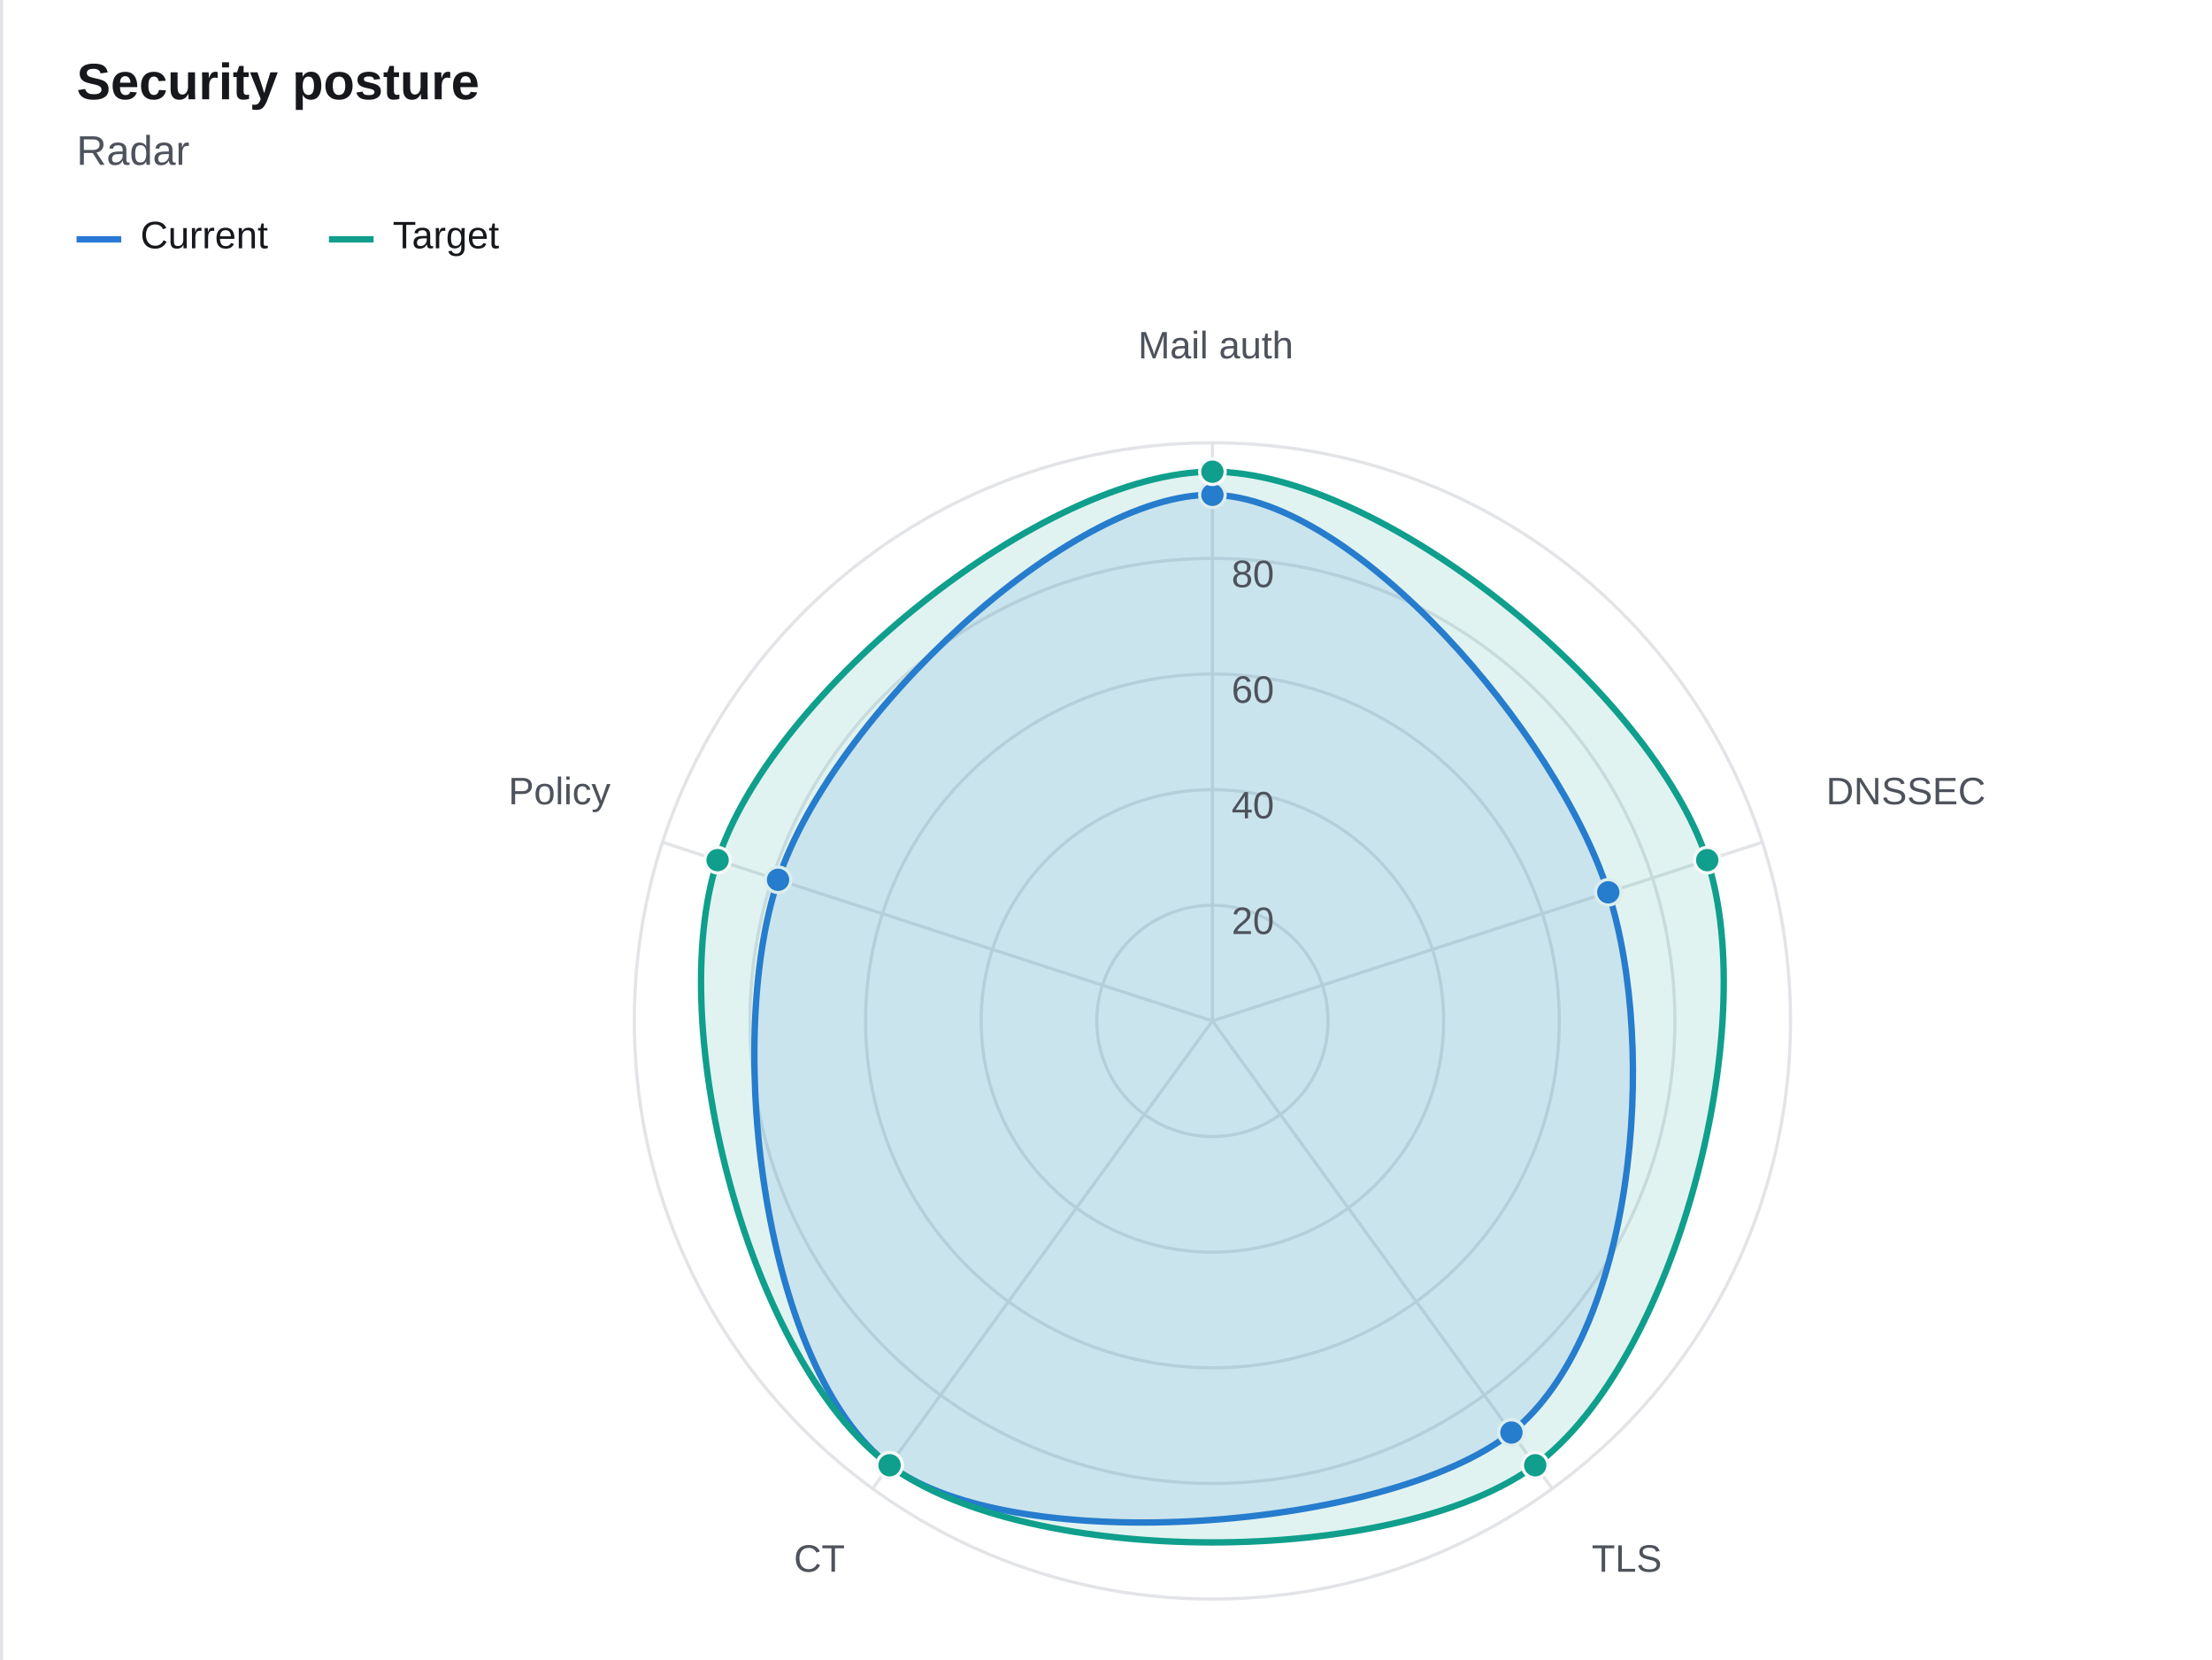
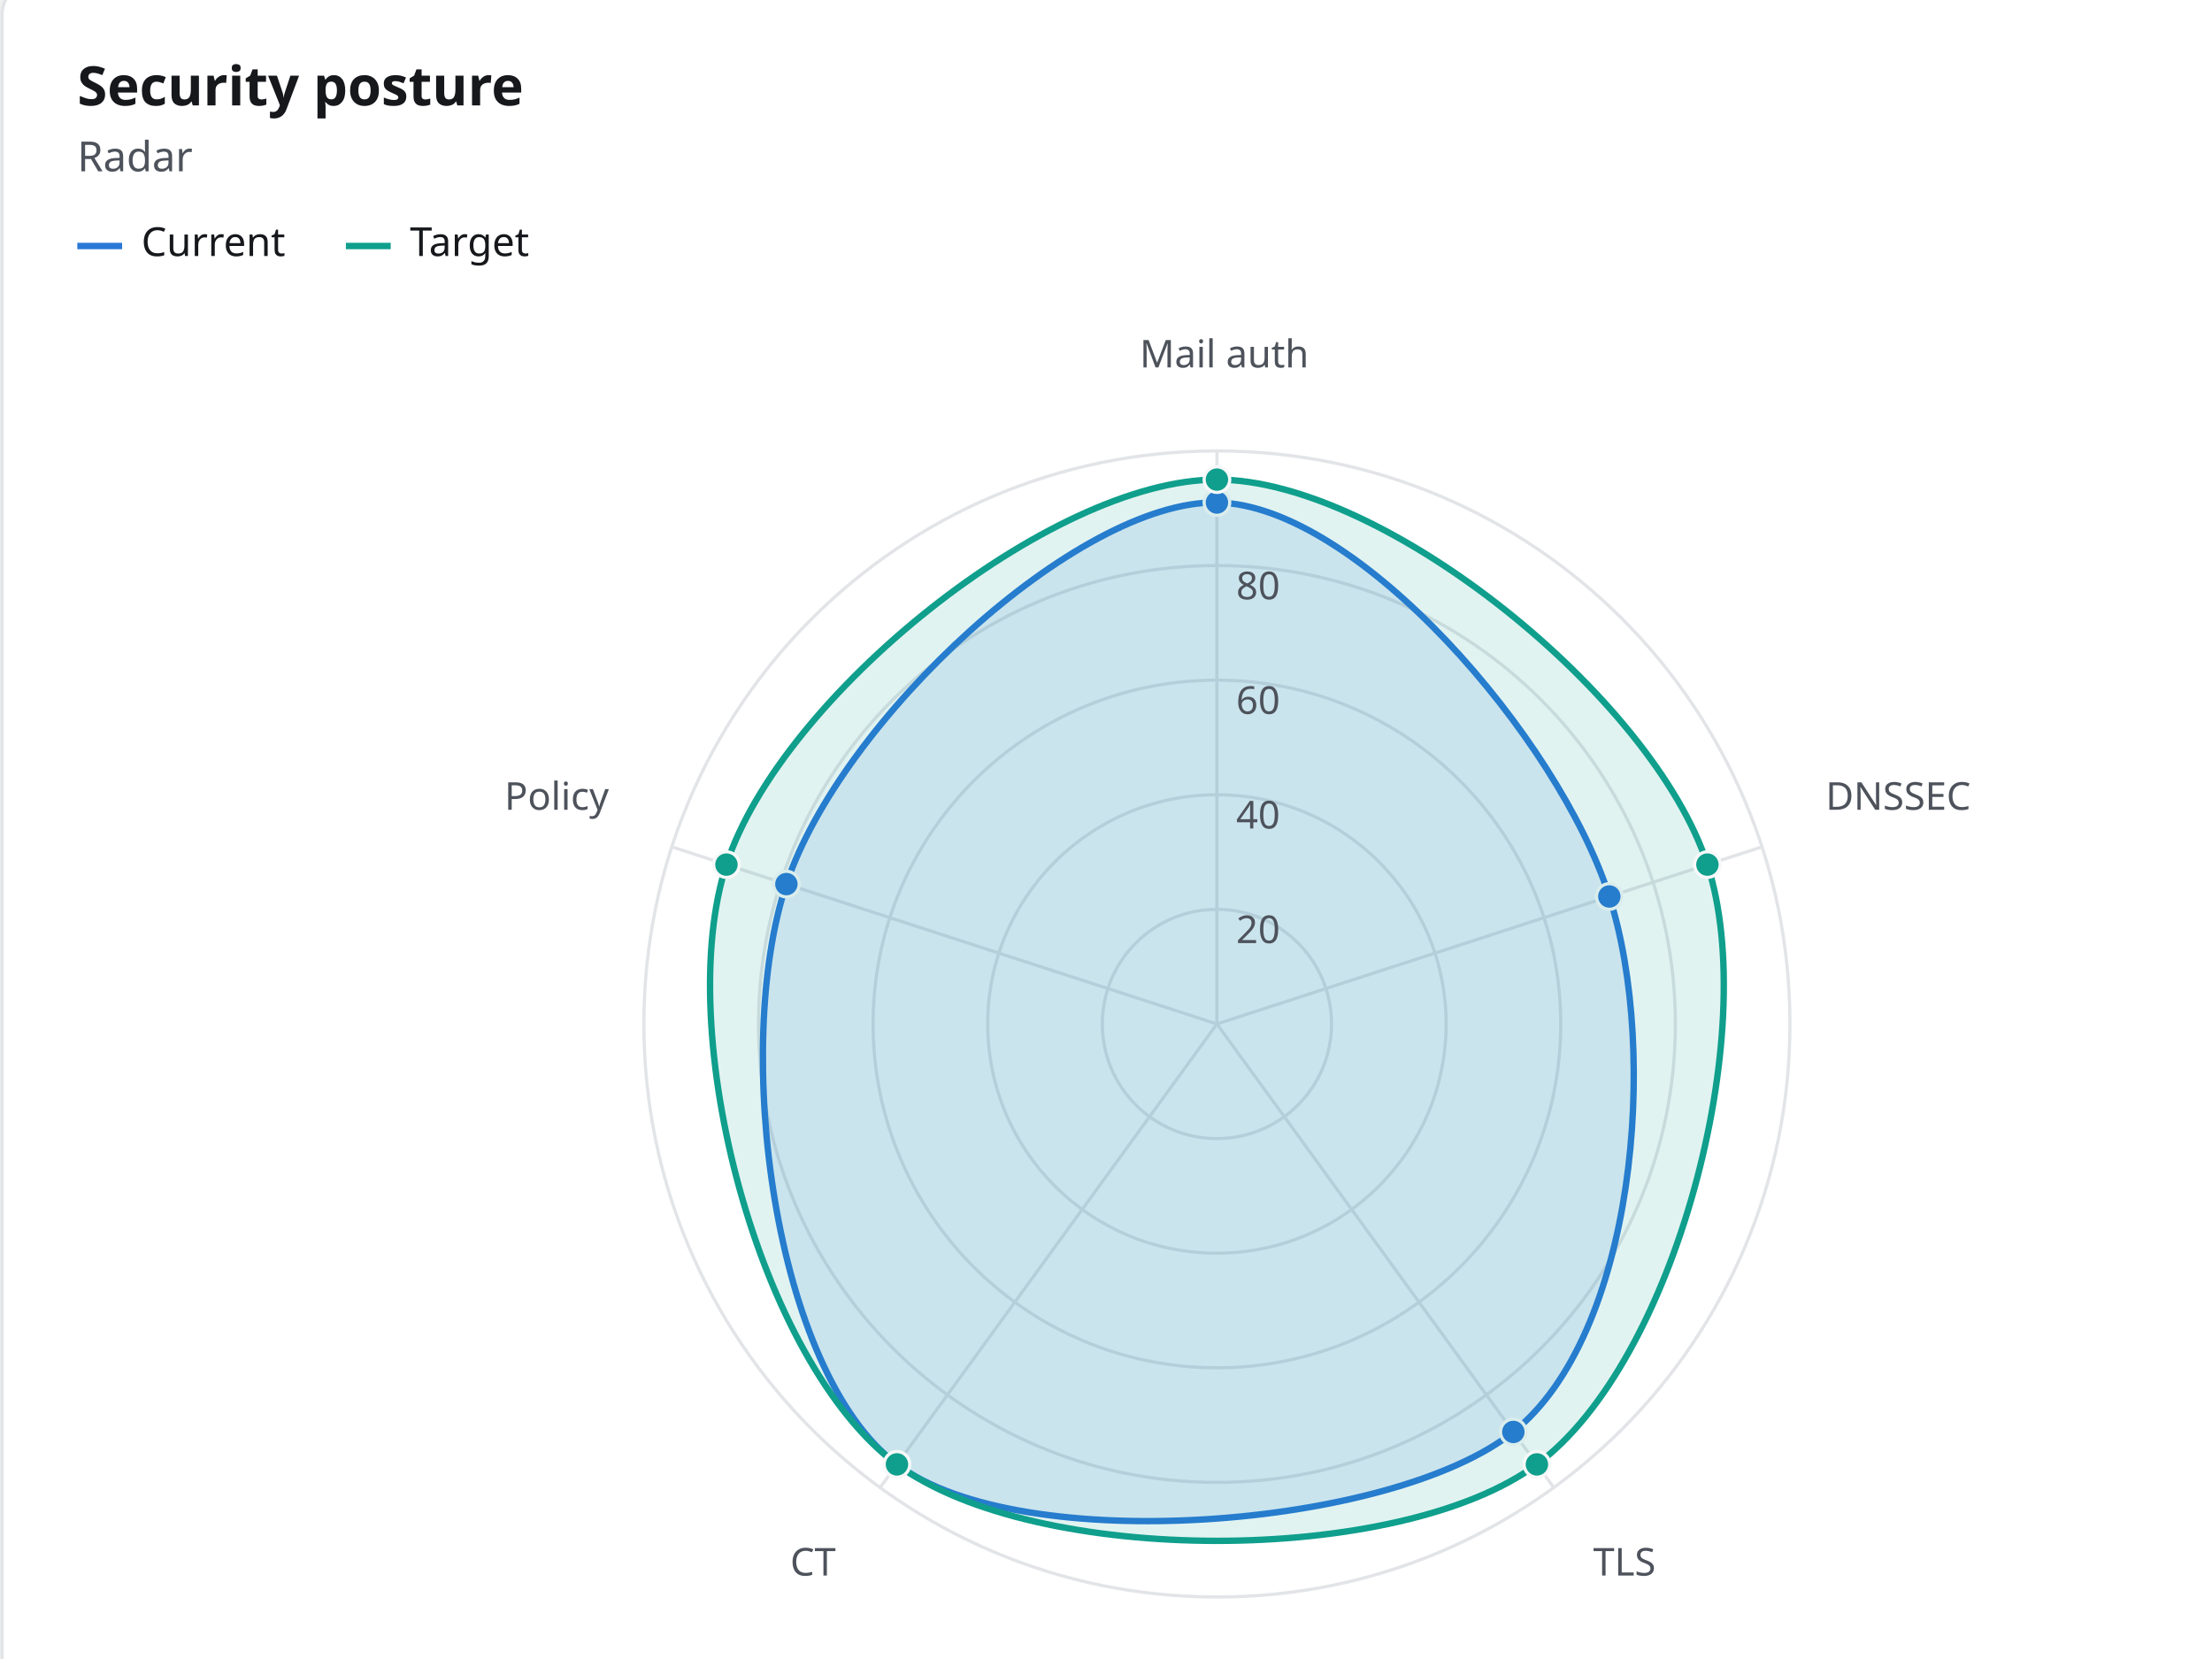
- <svg xmlns="http://www.w3.org/2000/svg" width="693" height="520" viewBox="0 5 693.3 520" stroke-linecap="round" stroke-linejoin="round" role="img" aria-label="Security posture" aria-labelledby="cfx-mm-radar-l-title" aria-describedby="cfx-mm-radar-l-description">
+ <svg xmlns="http://www.w3.org/2000/svg" width="691" height="518" viewBox="0 6 690.7 518" stroke-linecap="round" stroke-linejoin="round" font-variant-numeric="tabular-nums" role="img" aria-label="Security posture" aria-labelledby="cfx-mm-radar-l-title" aria-describedby="cfx-mm-radar-l-description">
  <defs>
    <clipPath id="cfx-mm-radar-l-clip-1" clipPathUnits="userSpaceOnUse">
      <rect x="24" y="24" width="712" height="522" />
    </clipPath>
    <clipPath id="cfx-mm-radar-l-clip-9" clipPathUnits="userSpaceOnUse">
-       <rect x="24" y="73.7" width="712" height="18" />
+       <rect x="24" y="75" width="712" height="18.75" />
    </clipPath>
    <clipPath id="cfx-mm-radar-l-clip-11" clipPathUnits="userSpaceOnUse">
-       <rect x="24" y="74.9" width="14" height="10" />
+       <rect x="24" y="77.85" width="14" height="10" />
    </clipPath>
    <clipPath id="cfx-mm-radar-l-clip-17" clipPathUnits="userSpaceOnUse">
-       <rect x="103.096" y="74.9" width="14" height="10" />
+       <rect x="107.9" y="77.85" width="14" height="10" />
    </clipPath>
    <clipPath id="cfx-mm-radar-l-clip-24" clipPathUnits="userSpaceOnUse">
-       <rect x="24" y="103.7" width="712" height="442.3" />
+       <rect x="24" y="105.75" width="712" height="440.25" />
    </clipPath>
  </defs>
-   <rect x="0.5" y="0.5" width="759" height="569" rx="3" data-cfx-role="frame-card" fill="#FFFFFF" stroke="#E2E4E7" stroke-width="1" />
+   <rect x="0.5" y="0.5" width="759" height="569" rx="10" data-cfx-role="frame-card" fill="#FFFFFF" stroke="#E2E4E7" stroke-width="1" />
  <g clip-path="url(#cfx-mm-radar-l-clip-1)">
-     <g data-cfx-role="frame-heading-source" data-cfx-authored-font-request="Calibri, Carlito, Segoe UI, Arial, system-ui, sans-serif|700|normal|16|">
+     <g data-cfx-role="frame-heading-source" data-cfx-authored-font-request="Archivo, &quot;Segoe UI Variable Text&quot;, &quot;Segoe UI&quot;, system-ui, -apple-system, sans-serif|600|normal|17|">
      <g data-cfx-role="frame-heading">
-         <text x="24" y="36" font-family="Calibri, Carlito, Segoe UI, Arial, system-ui, sans-serif" font-size="16" font-weight="700" font-style="normal" fill="#16181C" xml:space="preserve" style="white-space:pre;font-language-override:normal;font-palette:normal">Security posture</text>
+         <text x="24" y="38.926" font-family="Archivo, &quot;Segoe UI Variable Text&quot;, &quot;Segoe UI&quot;, system-ui, -apple-system, sans-serif" font-size="17" font-weight="600" font-style="normal" fill="#16181C" xml:space="preserve" style="white-space:pre;font-language-override:normal;font-palette:normal">Security posture</text>
      </g>
    </g>
-     <g data-cfx-role="frame-heading-source" data-cfx-authored-font-request="Calibri, Carlito, Segoe UI, Arial, system-ui, sans-serif|400|normal|13|">
+     <g data-cfx-role="frame-heading-source" data-cfx-authored-font-request="Archivo, &quot;Segoe UI Variable Text&quot;, &quot;Segoe UI&quot;, system-ui, -apple-system, sans-serif|400|normal|13|">
      <g data-cfx-role="frame-heading">
-         <text x="24" y="56.55" font-family="Calibri, Carlito, Segoe UI, Arial, system-ui, sans-serif" font-size="13" font-weight="400" font-style="normal" fill="#4D525B" xml:space="preserve" style="white-space:pre;font-language-override:normal;font-palette:normal">Radar</text>
+         <text x="24" y="59.514" font-family="Archivo, &quot;Segoe UI Variable Text&quot;, &quot;Segoe UI&quot;, system-ui, -apple-system, sans-serif" font-size="13" font-weight="400" font-style="normal" fill="#4D525B" xml:space="preserve" style="white-space:pre;font-language-override:normal;font-palette:normal">Radar</text>
      </g>
    </g>
  </g>
  <g clip-path="url(#cfx-mm-radar-l-clip-9)">
    <g id="cfx-mm-radar-l-node-10" data-cfx-source-id="legend-series-0" data-cfx-role="legend-entry" data-cfx-series-key="cfx:auto:1" data-cfx-state="None" data-cfx-description="Current">
      <g clip-path="url(#cfx-mm-radar-l-clip-11)">
-         <line x1="24" y1="79.9" x2="38" y2="79.9" data-cfx-role="legend-swatch" fill="none" stroke="#2A78D6" stroke-width="2" />
+         <line x1="24" y1="82.85" x2="38" y2="82.85" data-cfx-role="legend-swatch" fill="none" stroke="#2A78D6" stroke-width="2" />
      </g>
      <g data-cfx-role="legend-label">
-         <text x="44" y="82.7" font-family="Calibri, Carlito, Segoe UI, Arial, system-ui, sans-serif" font-size="12" font-weight="400" font-style="normal" fill="#16181C" xml:space="preserve" style="white-space:pre;font-language-override:normal;font-palette:normal">Current</text>
+         <text x="44" y="85.975" font-family="Archivo, &quot;Segoe UI Variable Text&quot;, &quot;Segoe UI&quot;, system-ui, -apple-system, sans-serif" font-size="12.5" font-weight="400" font-style="normal" fill="#16181C" xml:space="preserve" style="white-space:pre;font-language-override:normal;font-palette:normal">Current</text>
      </g>
    </g>
    <g id="cfx-mm-radar-l-node-16" data-cfx-source-id="legend-series-1" data-cfx-role="legend-entry" data-cfx-series-key="cfx:auto:2" data-cfx-state="None" data-cfx-description="Target">
      <g clip-path="url(#cfx-mm-radar-l-clip-17)">
-         <line x1="103.096" y1="79.9" x2="117.096" y2="79.9" data-cfx-role="legend-swatch" fill="none" stroke="#0F9F8C" stroke-width="2" />
+         <line x1="107.9" y1="82.85" x2="121.9" y2="82.85" data-cfx-role="legend-swatch" fill="none" stroke="#0F9F8C" stroke-width="2" />
      </g>
      <g data-cfx-role="legend-label">
-         <text x="123.096" y="82.7" font-family="Calibri, Carlito, Segoe UI, Arial, system-ui, sans-serif" font-size="12" font-weight="400" font-style="normal" fill="#16181C" xml:space="preserve" style="white-space:pre;font-language-override:normal;font-palette:normal">Target</text>
+         <text x="127.9" y="85.975" font-family="Archivo, &quot;Segoe UI Variable Text&quot;, &quot;Segoe UI&quot;, system-ui, -apple-system, sans-serif" font-size="12.5" font-weight="400" font-style="normal" fill="#16181C" xml:space="preserve" style="white-space:pre;font-language-override:normal;font-palette:normal">Target</text>
      </g>
    </g>
  </g>
  <g data-cfx-role="coordinate-system" data-cfx-coordinate-system="polar">
    <g clip-path="url(#cfx-mm-radar-l-clip-24)">
-       <ellipse cx="380" cy="324.85" rx="36.238" ry="36.238" data-cfx-role="radar-ring" fill="none" stroke="#E2E4E7" stroke-width="1" />
-       <ellipse cx="380" cy="324.85" rx="72.476" ry="72.476" data-cfx-role="radar-ring" fill="none" stroke="#E2E4E7" stroke-width="1" />
-       <ellipse cx="380" cy="324.85" rx="108.714" ry="108.714" data-cfx-role="radar-ring" fill="none" stroke="#E2E4E7" stroke-width="1" />
-       <ellipse cx="380" cy="324.85" rx="144.952" ry="144.952" data-cfx-role="radar-ring" fill="none" stroke="#E2E4E7" stroke-width="1" />
-       <ellipse cx="380" cy="324.85" rx="181.19" ry="181.19" data-cfx-role="radar-ring" fill="none" stroke="#E2E4E7" stroke-width="1" />
-       <line x1="380" y1="324.85" x2="380" y2="143.66" data-cfx-role="radar-spoke" fill="none" stroke="#E2E4E7" stroke-width="1" />
-       <line x1="380" y1="324.85" x2="552.322" y2="268.859" data-cfx-role="radar-spoke" fill="none" stroke="#E2E4E7" stroke-width="1" />
-       <line x1="380" y1="324.85" x2="486.501" y2="471.436" data-cfx-role="radar-spoke" fill="none" stroke="#E2E4E7" stroke-width="1" />
-       <line x1="380" y1="324.85" x2="273.499" y2="471.436" data-cfx-role="radar-spoke" fill="none" stroke="#E2E4E7" stroke-width="1" />
-       <line x1="380" y1="324.85" x2="207.678" y2="268.859" data-cfx-role="radar-spoke" fill="none" stroke="#E2E4E7" stroke-width="1" />
+       <ellipse cx="380" cy="325.875" rx="35.801" ry="35.801" data-cfx-role="radar-ring" fill="none" stroke="#E2E4E7" stroke-width="1" />
+       <ellipse cx="380" cy="325.875" rx="71.603" ry="71.603" data-cfx-role="radar-ring" fill="none" stroke="#E2E4E7" stroke-width="1" />
+       <ellipse cx="380" cy="325.875" rx="107.404" ry="107.404" data-cfx-role="radar-ring" fill="none" stroke="#E2E4E7" stroke-width="1" />
+       <ellipse cx="380" cy="325.875" rx="143.206" ry="143.206" data-cfx-role="radar-ring" fill="none" stroke="#E2E4E7" stroke-width="1" />
+       <ellipse cx="380" cy="325.875" rx="179.007" ry="179.007" data-cfx-role="radar-ring" fill="none" stroke="#E2E4E7" stroke-width="1" />
+       <line x1="380" y1="325.875" x2="380" y2="146.868" data-cfx-role="radar-spoke" fill="none" stroke="#E2E4E7" stroke-width="1" />
+       <line x1="380" y1="325.875" x2="550.246" y2="270.559" data-cfx-role="radar-spoke" fill="none" stroke="#E2E4E7" stroke-width="1" />
+       <line x1="380" y1="325.875" x2="485.218" y2="470.695" data-cfx-role="radar-spoke" fill="none" stroke="#E2E4E7" stroke-width="1" />
+       <line x1="380" y1="325.875" x2="274.782" y2="470.695" data-cfx-role="radar-spoke" fill="none" stroke="#E2E4E7" stroke-width="1" />
+       <line x1="380" y1="325.875" x2="209.754" y2="270.559" data-cfx-role="radar-spoke" fill="none" stroke="#E2E4E7" stroke-width="1" />
      <g id="cfx-mm-radar-l-node-35" data-cfx-source-id="series-0" data-cfx-role="radar-series" data-cfx-form="area" data-cfx-label="Current" data-cfx-missing-policy="zero" data-cfx-series="0" data-cfx-series-key="cfx:auto:1" data-cfx-series-scope="local">
-         <path d="M 380 159.967 C 424.235 160.633 488.14 234.577 504.072 284.537 C 520.005 334.496 512.013 423.319 473.721 453.846 C 435.429 484.373 317.899 493.556 278.824 464.107 C 239.749 434.658 226.665 332.321 243.865 280.617 C 261.065 228.913 335.765 159.3 380 159.967 Z" data-cfx-role="radar-area" fill="rgba(42,120,214,0.122)" stroke="none" stroke-width="1" fill-rule="evenodd" />
-         <path d="M 380 159.967 C 424.235 160.633 488.14 234.577 504.072 284.537 C 520.005 334.496 512.013 423.319 473.721 453.846 C 435.429 484.373 317.899 493.556 278.824 464.107 C 239.749 434.658 226.665 332.321 243.865 280.617 C 261.065 228.913 335.765 159.3 380 159.967 Z" data-cfx-role="radar-outline" fill="none" stroke="#2A78D6" stroke-width="2" />
+         <path d="M 380 162.978 C 423.702 163.637 486.837 236.69 502.577 286.047 C 518.318 335.405 510.423 423.157 472.592 453.317 C 434.761 483.476 318.648 492.548 280.043 463.454 C 241.438 434.36 228.513 333.256 245.506 282.175 C 262.498 231.094 336.298 162.32 380 162.978 Z" data-cfx-role="radar-area" fill="rgba(42,120,214,0.122)" stroke="none" stroke-width="1" fill-rule="evenodd" />
+         <path d="M 380 162.978 C 423.702 163.637 486.837 236.69 502.577 286.047 C 518.318 335.405 510.423 423.157 472.592 453.317 C 434.761 483.476 318.648 492.548 280.043 463.454 C 241.438 434.36 228.513 333.256 245.506 282.175 C 262.498 231.094 336.298 162.32 380 162.978 Z" data-cfx-role="radar-outline" fill="none" stroke="#2A78D6" stroke-width="2" />
        <g id="cfx-mm-radar-l-node-38" data-cfx-source-id="series-0-point-0" data-cfx-role="radar-point-source" data-cfx-angle="-1.5707963267948966" data-cfx-category="1" data-cfx-category-label="Mail auth" data-cfx-full-label="91" data-cfx-label="Current, Mail auth: 91" data-cfx-missing="false" data-cfx-point="0" data-cfx-series="0" data-cfx-series-key="cfx:auto:1" data-cfx-series-scope="local" data-cfx-value="91" data-cfx-x="1" data-cfx-description="Current, Mail auth: 91">
-           <ellipse cx="380" cy="159.967" rx="4" ry="4" data-cfx-role="radar-point" fill="#2A78D6" stroke="#F8F9FA" stroke-width="1" />
+           <ellipse cx="380" cy="162.978" rx="4" ry="4" data-cfx-role="radar-point" fill="#2A78D6" stroke="#F7F8F9" stroke-width="1" />
        </g>
        <g id="cfx-mm-radar-l-node-41" data-cfx-source-id="series-0-point-1" data-cfx-role="radar-point-source" data-cfx-angle="-0.3141592653589793" data-cfx-category="2" data-cfx-category-label="DNSSEC" data-cfx-full-label="72" data-cfx-label="Current, DNSSEC: 72" data-cfx-missing="false" data-cfx-point="1" data-cfx-series="0" data-cfx-series-key="cfx:auto:1" data-cfx-series-scope="local" data-cfx-value="72" data-cfx-x="2" data-cfx-description="Current, DNSSEC: 72">
-           <ellipse cx="504.072" cy="284.537" rx="4" ry="4" data-cfx-role="radar-point" fill="#2A78D6" stroke="#F8F9FA" stroke-width="1" />
+           <ellipse cx="502.577" cy="286.047" rx="4" ry="4" data-cfx-role="radar-point" fill="#2A78D6" stroke="#F7F8F9" stroke-width="1" />
        </g>
        <g id="cfx-mm-radar-l-node-44" data-cfx-source-id="series-0-point-2" data-cfx-role="radar-point-source" data-cfx-angle="0.9424777960769379" data-cfx-category="3" data-cfx-category-label="TLS" data-cfx-full-label="88" data-cfx-label="Current, TLS: 88" data-cfx-missing="false" data-cfx-point="2" data-cfx-series="0" data-cfx-series-key="cfx:auto:1" data-cfx-series-scope="local" data-cfx-value="88" data-cfx-x="3" data-cfx-description="Current, TLS: 88">
-           <ellipse cx="473.721" cy="453.846" rx="4" ry="4" data-cfx-role="radar-point" fill="#2A78D6" stroke="#F8F9FA" stroke-width="1" />
+           <ellipse cx="472.592" cy="453.317" rx="4" ry="4" data-cfx-role="radar-point" fill="#2A78D6" stroke="#F7F8F9" stroke-width="1" />
        </g>
        <g id="cfx-mm-radar-l-node-47" data-cfx-source-id="series-0-point-3" data-cfx-role="radar-point-source" data-cfx-angle="2.199114857512855" data-cfx-category="4" data-cfx-category-label="CT" data-cfx-full-label="95" data-cfx-label="Current, CT: 95" data-cfx-missing="false" data-cfx-point="3" data-cfx-series="0" data-cfx-series-key="cfx:auto:1" data-cfx-series-scope="local" data-cfx-value="95" data-cfx-x="4" data-cfx-description="Current, CT: 95">
-           <ellipse cx="278.824" cy="464.107" rx="4" ry="4" data-cfx-role="radar-point" fill="#2A78D6" stroke="#F8F9FA" stroke-width="1" />
+           <ellipse cx="280.043" cy="463.454" rx="4" ry="4" data-cfx-role="radar-point" fill="#2A78D6" stroke="#F7F8F9" stroke-width="1" />
        </g>
        <g id="cfx-mm-radar-l-node-50" data-cfx-source-id="series-0-point-4" data-cfx-role="radar-point-source" data-cfx-angle="3.4557519189487724" data-cfx-category="5" data-cfx-category-label="Policy" data-cfx-full-label="79" data-cfx-label="Current, Policy: 79" data-cfx-missing="false" data-cfx-point="4" data-cfx-series="0" data-cfx-series-key="cfx:auto:1" data-cfx-series-scope="local" data-cfx-value="79" data-cfx-x="5" data-cfx-description="Current, Policy: 79">
-           <ellipse cx="243.865" cy="280.617" rx="4" ry="4" data-cfx-role="radar-point" fill="#2A78D6" stroke="#F8F9FA" stroke-width="1" />
+           <ellipse cx="245.506" cy="282.175" rx="4" ry="4" data-cfx-role="radar-point" fill="#2A78D6" stroke="#F7F8F9" stroke-width="1" />
        </g>
      </g>
      <g id="cfx-mm-radar-l-node-54" data-cfx-source-id="series-1" data-cfx-role="radar-series" data-cfx-form="area" data-cfx-label="Target" data-cfx-missing-policy="zero" data-cfx-series="1" data-cfx-series-key="cfx:auto:2" data-cfx-series-scope="local">
-         <path d="M 380 152.719 C 432.731 152.719 517.89 221.522 535.09 274.458 C 552.29 327.394 524.741 431.867 481.176 464.107 C 437.611 496.347 322.389 496.347 278.824 464.107 C 235.259 431.867 207.71 327.394 224.91 274.458 C 242.11 221.522 327.269 152.719 380 152.719 Z" data-cfx-role="radar-area" fill="rgba(15,159,140,0.122)" stroke="none" stroke-width="1" fill-rule="evenodd" />
-         <path d="M 380 152.719 C 432.731 152.719 517.89 221.522 535.09 274.458 C 552.29 327.394 524.741 431.867 481.176 464.107 C 437.611 496.347 322.389 496.347 278.824 464.107 C 235.259 431.867 207.71 327.394 224.91 274.458 C 242.11 221.522 327.269 152.719 380 152.719 Z" data-cfx-role="radar-outline" fill="none" stroke="#0F9F8C" stroke-width="2" />
+         <path d="M 380 155.818 C 432.095 155.818 516.229 223.792 533.222 276.09 C 550.214 328.388 522.997 431.602 479.957 463.454 C 436.917 495.306 323.083 495.306 280.043 463.454 C 237.003 431.602 209.786 328.388 226.778 276.09 C 243.771 223.792 327.905 155.818 380 155.818 Z" data-cfx-role="radar-area" fill="rgba(15,159,140,0.122)" stroke="none" stroke-width="1" fill-rule="evenodd" />
+         <path d="M 380 155.818 C 432.095 155.818 516.229 223.792 533.222 276.09 C 550.214 328.388 522.997 431.602 479.957 463.454 C 436.917 495.306 323.083 495.306 280.043 463.454 C 237.003 431.602 209.786 328.388 226.778 276.09 C 243.771 223.792 327.905 155.818 380 155.818 Z" data-cfx-role="radar-outline" fill="none" stroke="#0F9F8C" stroke-width="2" />
        <g id="cfx-mm-radar-l-node-57" data-cfx-source-id="series-1-point-0" data-cfx-role="radar-point-source" data-cfx-angle="-1.5707963267948966" data-cfx-category="1" data-cfx-category-label="Mail auth" data-cfx-full-label="95" data-cfx-label="Target, Mail auth: 95" data-cfx-missing="false" data-cfx-point="0" data-cfx-series="1" data-cfx-series-key="cfx:auto:2" data-cfx-series-scope="local" data-cfx-value="95" data-cfx-x="1" data-cfx-description="Target, Mail auth: 95">
-           <ellipse cx="380" cy="152.719" rx="4" ry="4" data-cfx-role="radar-point" fill="#0F9F8C" stroke="#F8F9FA" stroke-width="1" />
+           <ellipse cx="380" cy="155.818" rx="4" ry="4" data-cfx-role="radar-point" fill="#0F9F8C" stroke="#F7F8F9" stroke-width="1" />
        </g>
        <g id="cfx-mm-radar-l-node-60" data-cfx-source-id="series-1-point-1" data-cfx-role="radar-point-source" data-cfx-angle="-0.3141592653589793" data-cfx-category="2" data-cfx-category-label="DNSSEC" data-cfx-full-label="90" data-cfx-label="Target, DNSSEC: 90" data-cfx-missing="false" data-cfx-point="1" data-cfx-series="1" data-cfx-series-key="cfx:auto:2" data-cfx-series-scope="local" data-cfx-value="90" data-cfx-x="2" data-cfx-description="Target, DNSSEC: 90">
-           <ellipse cx="535.09" cy="274.458" rx="4" ry="4" data-cfx-role="radar-point" fill="#0F9F8C" stroke="#F8F9FA" stroke-width="1" />
+           <ellipse cx="533.222" cy="276.09" rx="4" ry="4" data-cfx-role="radar-point" fill="#0F9F8C" stroke="#F7F8F9" stroke-width="1" />
        </g>
        <g id="cfx-mm-radar-l-node-63" data-cfx-source-id="series-1-point-2" data-cfx-role="radar-point-source" data-cfx-angle="0.9424777960769379" data-cfx-category="3" data-cfx-category-label="TLS" data-cfx-full-label="95" data-cfx-label="Target, TLS: 95" data-cfx-missing="false" data-cfx-point="2" data-cfx-series="1" data-cfx-series-key="cfx:auto:2" data-cfx-series-scope="local" data-cfx-value="95" data-cfx-x="3" data-cfx-description="Target, TLS: 95">
-           <ellipse cx="481.176" cy="464.107" rx="4" ry="4" data-cfx-role="radar-point" fill="#0F9F8C" stroke="#F8F9FA" stroke-width="1" />
+           <ellipse cx="479.957" cy="463.454" rx="4" ry="4" data-cfx-role="radar-point" fill="#0F9F8C" stroke="#F7F8F9" stroke-width="1" />
        </g>
        <g id="cfx-mm-radar-l-node-66" data-cfx-source-id="series-1-point-3" data-cfx-role="radar-point-source" data-cfx-angle="2.199114857512855" data-cfx-category="4" data-cfx-category-label="CT" data-cfx-full-label="95" data-cfx-label="Target, CT: 95" data-cfx-missing="false" data-cfx-point="3" data-cfx-series="1" data-cfx-series-key="cfx:auto:2" data-cfx-series-scope="local" data-cfx-value="95" data-cfx-x="4" data-cfx-description="Target, CT: 95">
-           <ellipse cx="278.824" cy="464.107" rx="4" ry="4" data-cfx-role="radar-point" fill="#0F9F8C" stroke="#F8F9FA" stroke-width="1" />
+           <ellipse cx="280.043" cy="463.454" rx="4" ry="4" data-cfx-role="radar-point" fill="#0F9F8C" stroke="#F7F8F9" stroke-width="1" />
        </g>
        <g id="cfx-mm-radar-l-node-69" data-cfx-source-id="series-1-point-4" data-cfx-role="radar-point-source" data-cfx-angle="3.4557519189487724" data-cfx-category="5" data-cfx-category-label="Policy" data-cfx-full-label="90" data-cfx-label="Target, Policy: 90" data-cfx-missing="false" data-cfx-point="4" data-cfx-series="1" data-cfx-series-key="cfx:auto:2" data-cfx-series-scope="local" data-cfx-value="90" data-cfx-x="5" data-cfx-description="Target, Policy: 90">
-           <ellipse cx="224.91" cy="274.458" rx="4" ry="4" data-cfx-role="radar-point" fill="#0F9F8C" stroke="#F8F9FA" stroke-width="1" />
+           <ellipse cx="226.778" cy="276.09" rx="4" ry="4" data-cfx-role="radar-point" fill="#0F9F8C" stroke="#F7F8F9" stroke-width="1" />
        </g>
      </g>
      <g id="cfx-mm-radar-l-node-73" data-cfx-source-id="radar-radius-label-0-source" data-cfx-role="radar-ring-label-source" data-cfx-full-label="20">
        <g id="cfx-mm-radar-l-node-74" data-cfx-source-id="radar-radius-label-0" data-cfx-role="radar-ring-label">
-           <text x="386" y="297.612" font-family="Calibri, Carlito, Segoe UI, Arial, system-ui, sans-serif" font-size="12" font-weight="400" font-style="normal" fill="#4D525B" xml:space="preserve" style="white-space:pre;font-language-override:normal;font-palette:normal">20</text>
+           <text x="386" y="300.61" font-family="Archivo, &quot;Segoe UI Variable Text&quot;, &quot;Segoe UI&quot;, system-ui, -apple-system, sans-serif" font-size="12" font-weight="400" font-style="normal" fill="#4D525B" xml:space="preserve" style="white-space:pre;font-language-override:normal;font-palette:normal">20</text>
        </g>
      </g>
      <g id="cfx-mm-radar-l-node-76" data-cfx-source-id="radar-radius-label-1-source" data-cfx-role="radar-ring-label-source" data-cfx-full-label="40">
        <g id="cfx-mm-radar-l-node-77" data-cfx-source-id="radar-radius-label-1" data-cfx-role="radar-ring-label">
-           <text x="386" y="261.374" font-family="Calibri, Carlito, Segoe UI, Arial, system-ui, sans-serif" font-size="12" font-weight="400" font-style="normal" fill="#4D525B" xml:space="preserve" style="white-space:pre;font-language-override:normal;font-palette:normal">40</text>
+           <text x="386" y="264.808" font-family="Archivo, &quot;Segoe UI Variable Text&quot;, &quot;Segoe UI&quot;, system-ui, -apple-system, sans-serif" font-size="12" font-weight="400" font-style="normal" fill="#4D525B" xml:space="preserve" style="white-space:pre;font-language-override:normal;font-palette:normal">40</text>
        </g>
      </g>
      <g id="cfx-mm-radar-l-node-79" data-cfx-source-id="radar-radius-label-2-source" data-cfx-role="radar-ring-label-source" data-cfx-full-label="60">
        <g id="cfx-mm-radar-l-node-80" data-cfx-source-id="radar-radius-label-2" data-cfx-role="radar-ring-label">
-           <text x="386" y="225.136" font-family="Calibri, Carlito, Segoe UI, Arial, system-ui, sans-serif" font-size="12" font-weight="400" font-style="normal" fill="#4D525B" xml:space="preserve" style="white-space:pre;font-language-override:normal;font-palette:normal">60</text>
+           <text x="386" y="229.007" font-family="Archivo, &quot;Segoe UI Variable Text&quot;, &quot;Segoe UI&quot;, system-ui, -apple-system, sans-serif" font-size="12" font-weight="400" font-style="normal" fill="#4D525B" xml:space="preserve" style="white-space:pre;font-language-override:normal;font-palette:normal">60</text>
        </g>
      </g>
      <g id="cfx-mm-radar-l-node-82" data-cfx-source-id="radar-radius-label-3-source" data-cfx-role="radar-ring-label-source" data-cfx-full-label="80">
        <g id="cfx-mm-radar-l-node-83" data-cfx-source-id="radar-radius-label-3" data-cfx-role="radar-ring-label">
-           <text x="386" y="188.898" font-family="Calibri, Carlito, Segoe UI, Arial, system-ui, sans-serif" font-size="12" font-weight="400" font-style="normal" fill="#4D525B" xml:space="preserve" style="white-space:pre;font-language-override:normal;font-palette:normal">80</text>
+           <text x="386" y="193.205" font-family="Archivo, &quot;Segoe UI Variable Text&quot;, &quot;Segoe UI&quot;, system-ui, -apple-system, sans-serif" font-size="12" font-weight="400" font-style="normal" fill="#4D525B" xml:space="preserve" style="white-space:pre;font-language-override:normal;font-palette:normal">80</text>
        </g>
      </g>
      <g id="cfx-mm-radar-l-node-85" data-cfx-source-id="radar-axis-label-0-source" data-cfx-role="radar-axis-label-source" data-cfx-full-label="Mail auth">
        <g id="cfx-mm-radar-l-node-86" data-cfx-source-id="radar-axis-label-0" data-cfx-role="radar-axis-label">
-           <text x="356.697" y="117.2" font-family="Calibri, Carlito, Segoe UI, Arial, system-ui, sans-serif" font-size="12" font-weight="400" font-style="normal" fill="#4D525B" xml:space="preserve" style="white-space:pre;font-language-override:normal;font-palette:normal">Mail auth</text>
+           <text x="355.892" y="120.786" font-family="Archivo, &quot;Segoe UI Variable Text&quot;, &quot;Segoe UI&quot;, system-ui, -apple-system, sans-serif" font-size="12" font-weight="400" font-style="normal" fill="#4D525B" xml:space="preserve" style="white-space:pre;font-language-override:normal;font-palette:normal">Mail auth</text>
        </g>
      </g>
      <g id="cfx-mm-radar-l-node-88" data-cfx-source-id="radar-axis-label-1-source" data-cfx-role="radar-axis-label-source" data-cfx-full-label="DNSSEC">
        <g id="cfx-mm-radar-l-node-89" data-cfx-source-id="radar-axis-label-1" data-cfx-role="radar-axis-label">
-           <text x="572.351" y="256.951" font-family="Calibri, Carlito, Segoe UI, Arial, system-ui, sans-serif" font-size="12" font-weight="400" font-style="normal" fill="#4D525B" xml:space="preserve" style="white-space:pre;font-language-override:normal;font-palette:normal">DNSSEC</text>
+           <text x="570.171" y="258.953" font-family="Archivo, &quot;Segoe UI Variable Text&quot;, &quot;Segoe UI&quot;, system-ui, -apple-system, sans-serif" font-size="12" font-weight="400" font-style="normal" fill="#4D525B" xml:space="preserve" style="white-space:pre;font-language-override:normal;font-palette:normal">DNSSEC</text>
        </g>
      </g>
      <g id="cfx-mm-radar-l-node-91" data-cfx-source-id="radar-axis-label-2-source" data-cfx-role="radar-axis-label-source" data-cfx-full-label="TLS">
        <g id="cfx-mm-radar-l-node-92" data-cfx-source-id="radar-axis-label-2" data-cfx-role="radar-axis-label">
-           <text x="498.88" y="497.474" font-family="Calibri, Carlito, Segoe UI, Arial, system-ui, sans-serif" font-size="12" font-weight="400" font-style="normal" fill="#4D525B" xml:space="preserve" style="white-space:pre;font-language-override:normal;font-palette:normal">TLS</text>
+           <text x="497.532" y="498.18" font-family="Archivo, &quot;Segoe UI Variable Text&quot;, &quot;Segoe UI&quot;, system-ui, -apple-system, sans-serif" font-size="12" font-weight="400" font-style="normal" fill="#4D525B" xml:space="preserve" style="white-space:pre;font-language-override:normal;font-palette:normal">TLS</text>
        </g>
      </g>
      <g id="cfx-mm-radar-l-node-94" data-cfx-source-id="radar-axis-label-3-source" data-cfx-role="radar-axis-label-source" data-cfx-full-label="CT">
        <g id="cfx-mm-radar-l-node-95" data-cfx-source-id="radar-axis-label-3" data-cfx-role="radar-axis-label">
-           <text x="248.816" y="497.474" font-family="Calibri, Carlito, Segoe UI, Arial, system-ui, sans-serif" font-size="12" font-weight="400" font-style="normal" fill="#4D525B" xml:space="preserve" style="white-space:pre;font-language-override:normal;font-palette:normal">CT</text>
+           <text x="246.7" y="498.18" font-family="Archivo, &quot;Segoe UI Variable Text&quot;, &quot;Segoe UI&quot;, system-ui, -apple-system, sans-serif" font-size="12" font-weight="400" font-style="normal" fill="#4D525B" xml:space="preserve" style="white-space:pre;font-language-override:normal;font-palette:normal">CT</text>
        </g>
      </g>
      <g id="cfx-mm-radar-l-node-97" data-cfx-source-id="radar-axis-label-4-source" data-cfx-role="radar-axis-label-source" data-cfx-full-label="Policy">
        <g id="cfx-mm-radar-l-node-98" data-cfx-source-id="radar-axis-label-4" data-cfx-role="radar-axis-label">
-           <text x="159.348" y="256.951" font-family="Calibri, Carlito, Segoe UI, Arial, system-ui, sans-serif" font-size="12" font-weight="400" font-style="normal" fill="#4D525B" xml:space="preserve" style="white-space:pre;font-language-override:normal;font-palette:normal">Policy</text>
+           <text x="157.453" y="258.953" font-family="Archivo, &quot;Segoe UI Variable Text&quot;, &quot;Segoe UI&quot;, system-ui, -apple-system, sans-serif" font-size="12" font-weight="400" font-style="normal" fill="#4D525B" xml:space="preserve" style="white-space:pre;font-language-override:normal;font-palette:normal">Policy</text>
        </g>
      </g>
    </g>
  </g>
</svg>
